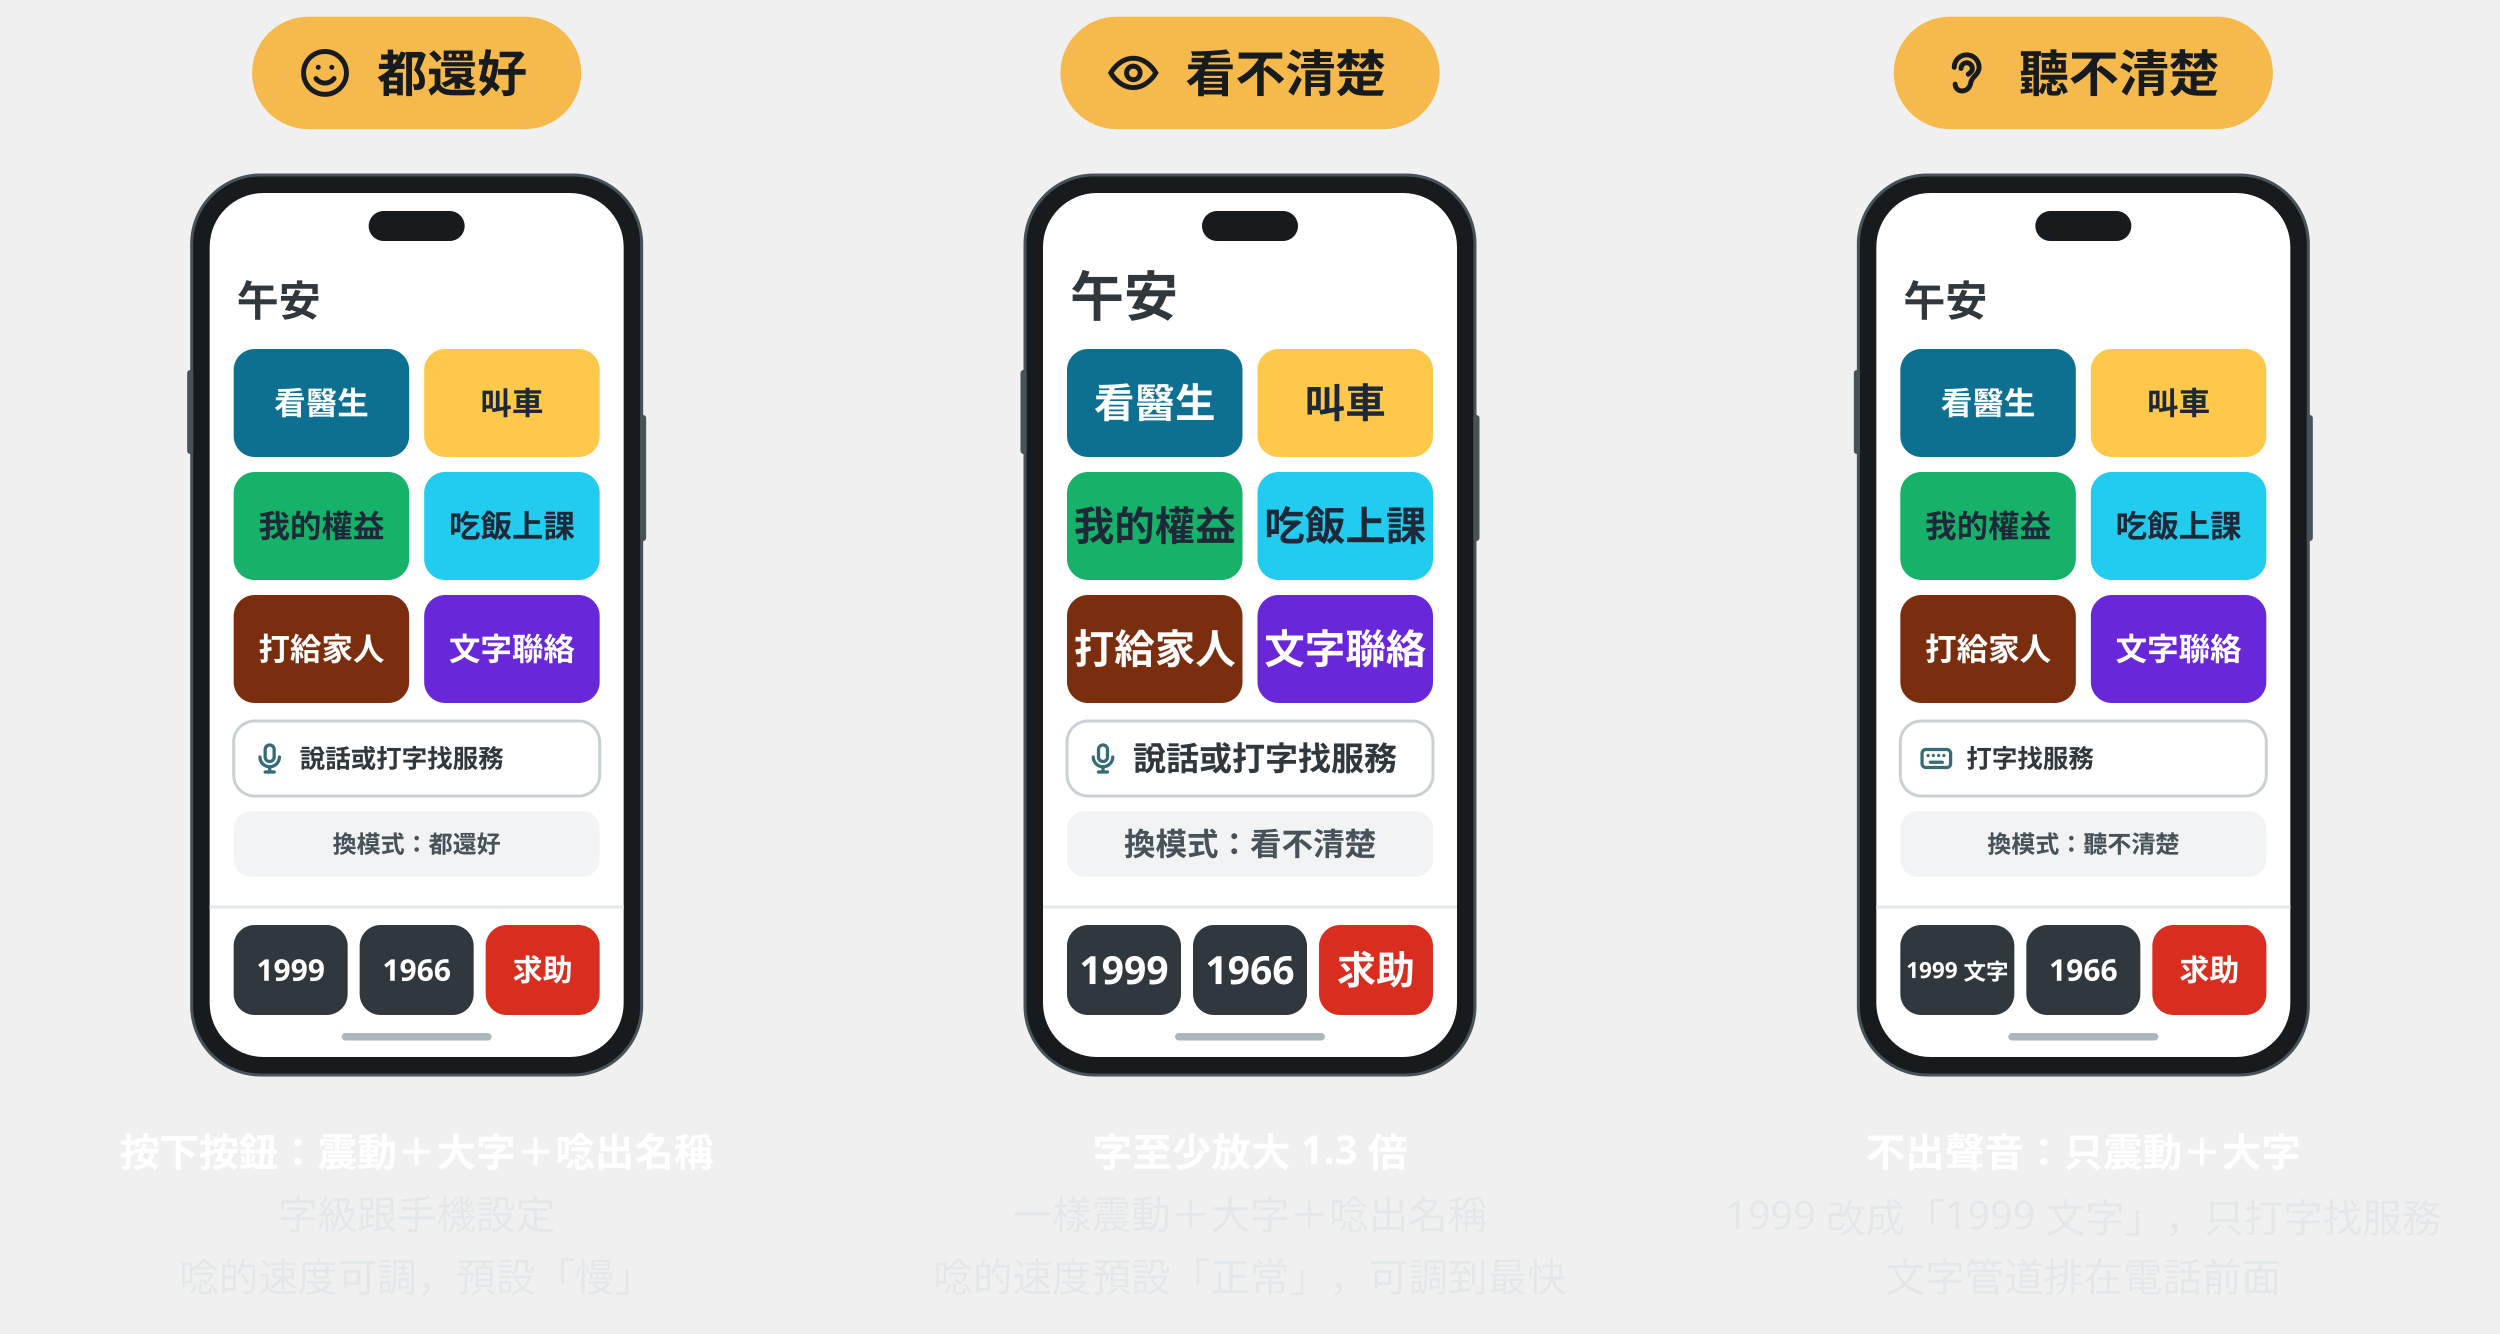
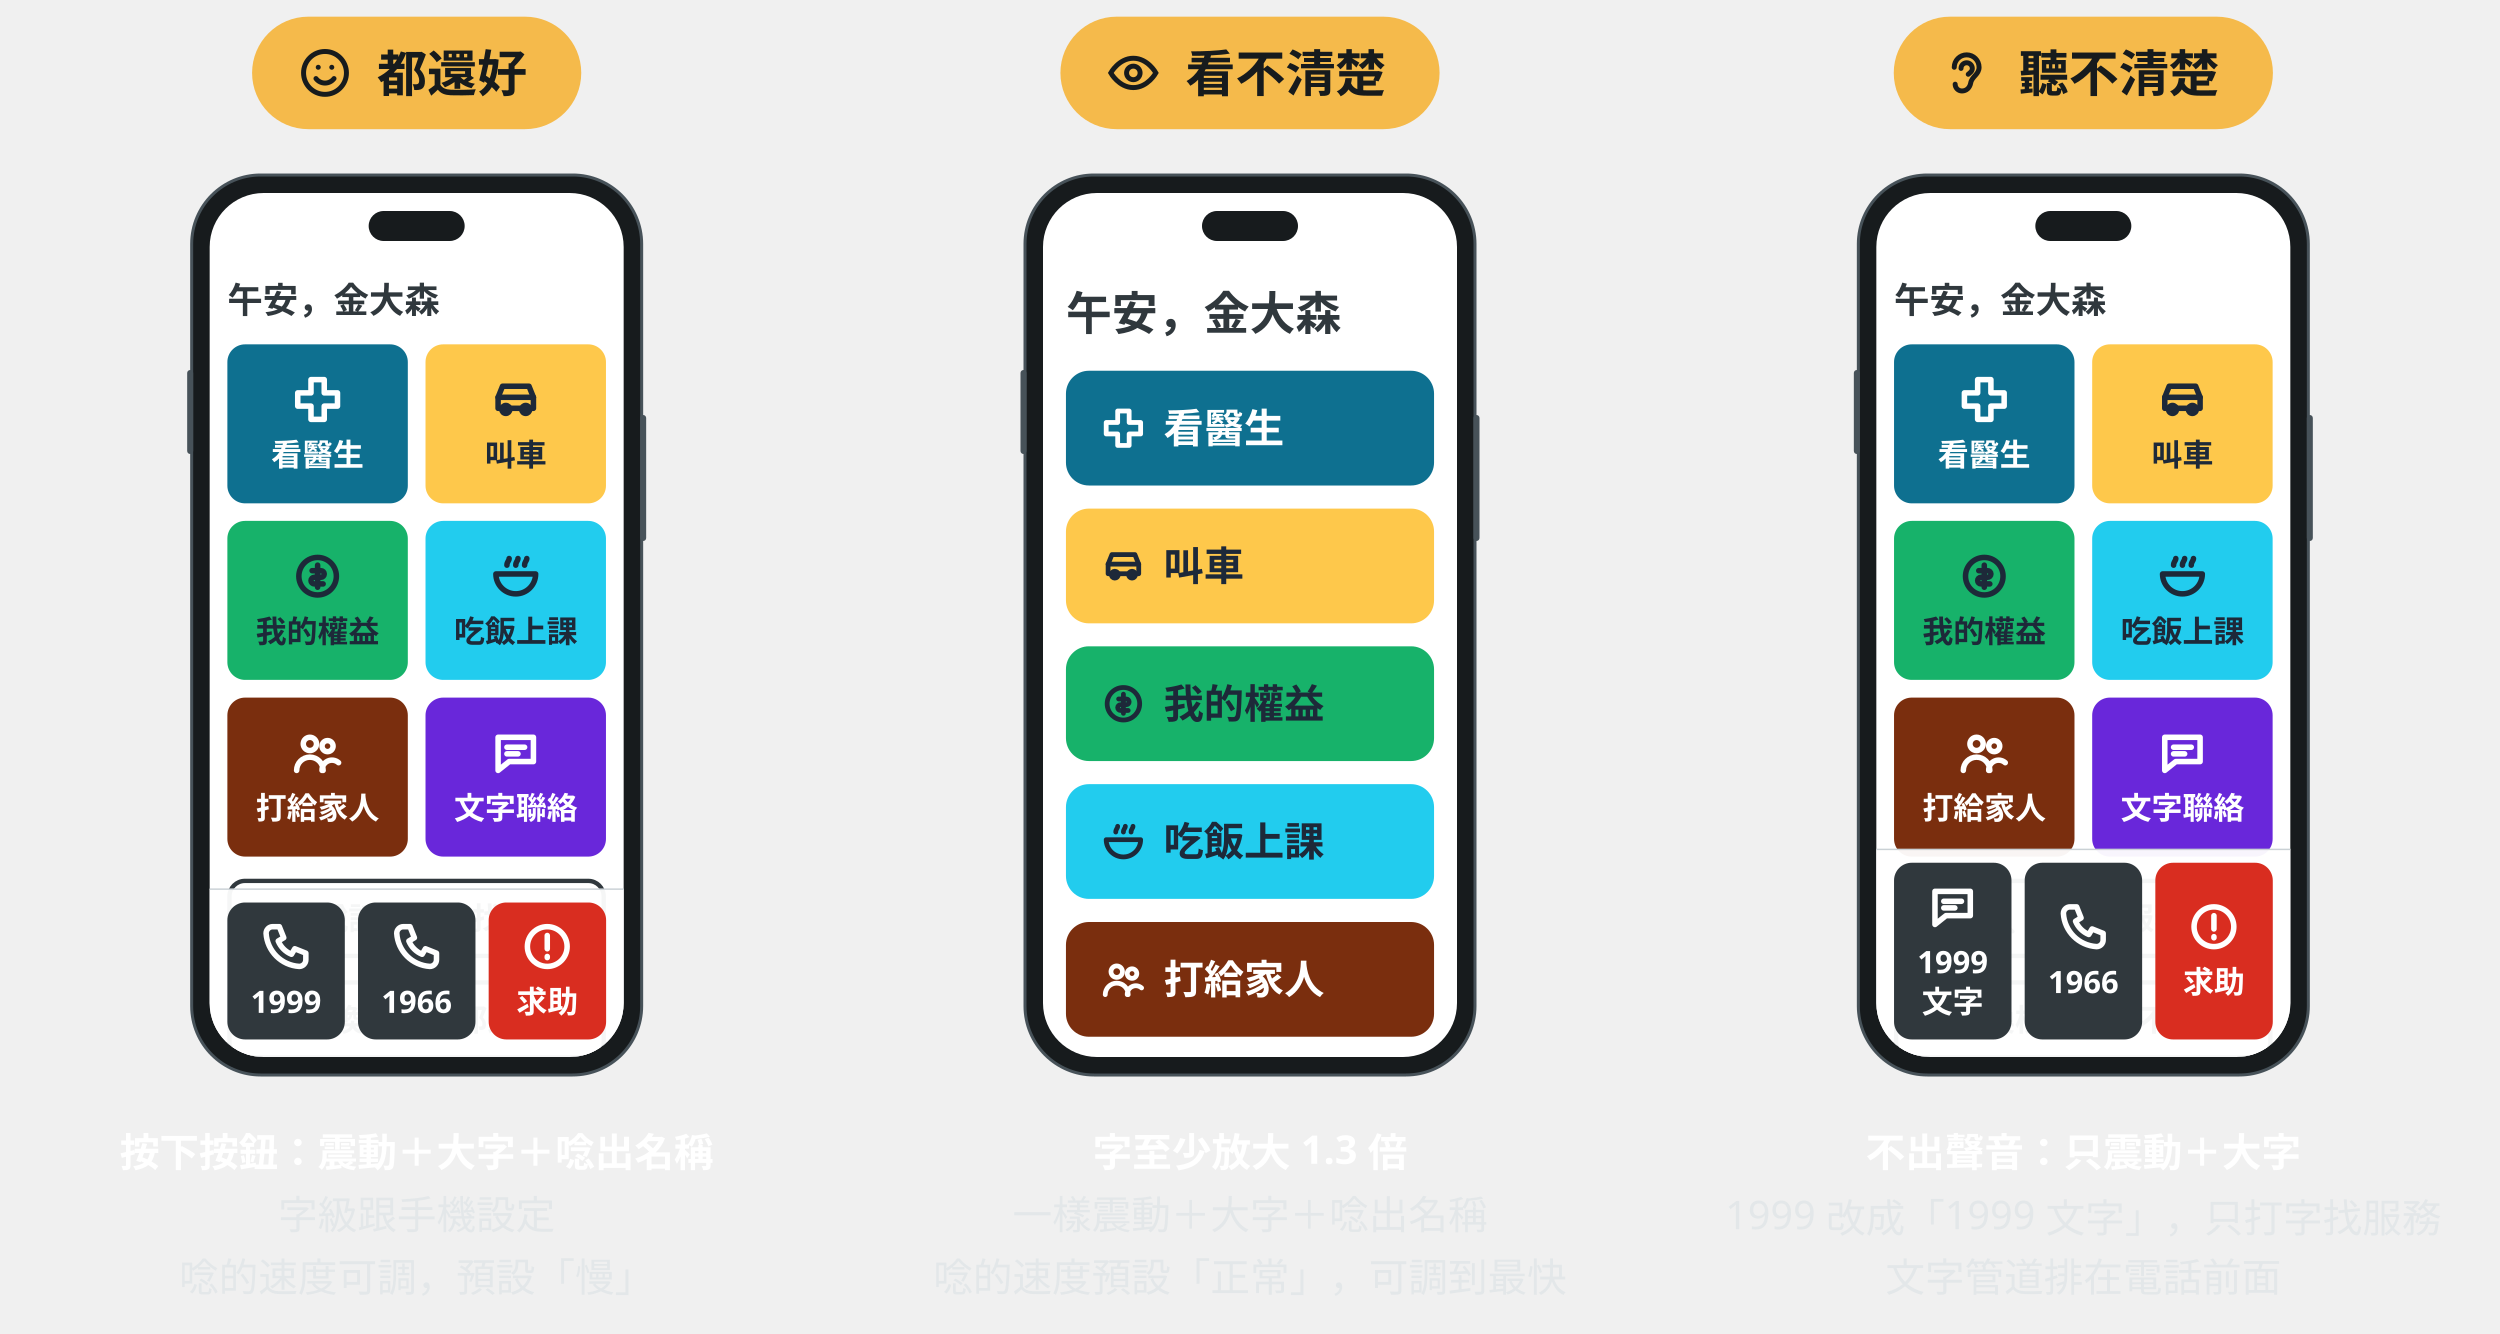
- <svg xmlns="http://www.w3.org/2000/svg" width="1200" height="640" viewBox="0 0 1200 640" font-family="'PingFang TC','Noto Sans TC','Microsoft JhengHei',system-ui,sans-serif" role="img" aria-label="三種模式的首頁並排比較。都還好：按下按鈕：震動＋大字＋唸出名稱，字級跟手機設定，唸的速度可調，預設「慢」；看不清楚：字至少放大 1.3 倍，一樣震動＋大字＋唸出名稱，唸的速度預設「正常」，可調到最快；聽不清楚：不出聲音：只震動＋大字，1999 改成「1999 文字」，只打字找服務，文字管道排在電話前面">
+ <svg xmlns="http://www.w3.org/2000/svg" width="1200" height="640" viewBox="0 0 1200 640" font-family="'PingFang TC','Noto Sans TC','Microsoft JhengHei',system-ui,sans-serif" role="img" aria-label="三種模式的首頁並排比較：三支手機同時按下「看醫生」，都會震動、上方跳出大字「看醫生」。都還好：按下按鈕：震動＋大字＋唸出名稱，字級跟手機設定，唸的速度可調，預設「慢」；看不清楚：字至少放大 1.3 倍，一樣震動＋大字＋唸出名稱，唸的速度預設「正常」，可調到最快；聽不清楚：不出聲音：只震動＋大字，1999 改成「1999 文字」，只打字找服務，文字管道排在電話前面">
+   <style>@keyframes a0{0%{transform:none}19%{transform:none}21%{transform:scale(.93)}25.333%{transform:none}100%{transform:none}}.a0{animation:a0 6s linear infinite;transform-box:fill-box;transform-origin:center}@keyframes a1{0%{opacity:0;transform:scale(.3)}19.667%{opacity:0;transform:scale(.3)}21%{opacity:.5;transform:scale(.55)}31.667%{opacity:0;transform:scale(1.8)}100%{opacity:0;transform:scale(1.8)}}.a1{animation:a1 6s linear infinite;transform-box:fill-box;transform-origin:center}@keyframes a2{0%{opacity:0;transform:scale(.85)}22.333%{opacity:0;transform:scale(.85)}26.167%{opacity:1;transform:scale(1.03)}28.167%{opacity:1;transform:none}69.167%{opacity:1;transform:none}73.333%{opacity:0;transform:none}100%{opacity:0;transform:none}}.a2{animation:a2 6s linear infinite;transform-box:fill-box;transform-origin:center}@keyframes a3{0%{opacity:0;transform:none}20.667%{opacity:0;transform:none}20.833%{opacity:1;transform:translateX(-3px)}22.389%{opacity:1;transform:translateX(3px)}23.944%{opacity:1;transform:translateX(-3px)}25.5%{opacity:1;transform:translateX(3px)}27.056%{opacity:1;transform:translateX(-3px)}28.611%{opacity:1;transform:translateX(3px)}30.167%{opacity:1;transform:none}32.5%{opacity:0;transform:none}100%{opacity:0;transform:none}}.a3{animation:a3 6s linear infinite}@keyframes a4{0%{opacity:0;transform:translate(60px,90px)}10%{opacity:0;transform:translate(117.9px,225.9px)}17.667%{opacity:1;transform:translate(83.9px,165.9px)}20%{opacity:1;transform:translate(83.9px,165.9px) scale(.9)}23.333%{opacity:1;transform:translate(83.9px,165.9px)}29.167%{opacity:0;transform:translate(117.9px,225.9px)}100%{opacity:0;transform:translate(117.9px,225.9px)}}.a4{animation:a4 6s ease-in-out infinite}@keyframes a5{0%{opacity:0;transform:translate(60px,90px)}10%{opacity:0;transform:translate(184.0px,228.8px)}17.667%{opacity:1;transform:translate(150.0px,168.8px)}20%{opacity:1;transform:translate(150.0px,168.8px) scale(.9)}23.333%{opacity:1;transform:translate(150.0px,168.8px)}29.167%{opacity:0;transform:translate(184.0px,228.8px)}100%{opacity:0;transform:translate(184.0px,228.8px)}}.a5{animation:a5 6s ease-in-out infinite}@media (prefers-reduced-motion: reduce){*{animation:none!important}}</style>
+   <defs>
+     <clipPath id="scr">
+       <rect x="12" y="12" width="276" height="576" rx="36" />
+     </clipPath>
+   </defs>
  <rect x="121.0" y="8.0" width="158.0" height="54.0" rx="27" fill="#F5BA4B" />
  <g transform="translate(143.0,22.0) scale(1.0833)" fill="none" stroke="#171B1D" stroke-width="2.2" stroke-linecap="round">
    <circle cx="12" cy="12" r="9.5" />
    <path d="M8 14.5a5 5 0 0 0 8 0M9 9.5h.01M15 9.5h.01" />
  </g>
  <text x="181.0" y="44.0" font-size="24" font-weight="800" fill="#171B1D">都還好</text>
  <g transform="translate(92.0,84) scale(0.72)">
    <rect x="0.0" y="0.0" width="300.0" height="600.0" rx="46" fill="#171B1D" stroke="#475259" stroke-width="2" />
    <rect x="-3.0" y="130.0" width="4.0" height="56.0" rx="2" fill="#475259" />
    <rect x="299.0" y="160.0" width="4.0" height="84.0" rx="2" fill="#475259" />
-     <rect x="12.0" y="12.0" width="276.0" height="576.0" rx="36" fill="#FFFFFF" />
-     <text x="30.0" y="94.0" font-size="28" font-weight="700" fill="#30383D">午安</text>
-     <rect x="28.0" y="116.0" width="117.0" height="72.0" rx="14" fill="#0e7090" />
-     <text x="86.5" y="159.6" font-size="21" font-weight="700" fill="#ffffff" text-anchor="middle">看醫生</text>
-     <rect x="155.0" y="116.0" width="117.0" height="72.0" rx="14" fill="#fec84b" />
-     <text x="213.5" y="159.6" font-size="21" font-weight="700" fill="#1d2939" text-anchor="middle">叫車</text>
-     <rect x="28.0" y="198.0" width="117.0" height="72.0" rx="14" fill="#17b26a" />
-     <text x="86.5" y="241.6" font-size="21" font-weight="700" fill="#1d2939" text-anchor="middle">我的權益</text>
-     <rect x="155.0" y="198.0" width="117.0" height="72.0" rx="14" fill="#22ccee" />
-     <text x="213.5" y="241.6" font-size="21" font-weight="700" fill="#1d2939" text-anchor="middle">吃飯上課</text>
-     <rect x="28.0" y="280.0" width="117.0" height="72.0" rx="14" fill="#7a2e0e" />
-     <text x="86.5" y="323.6" font-size="21" font-weight="700" fill="#ffffff" text-anchor="middle">打給家人</text>
-     <rect x="155.0" y="280.0" width="117.0" height="72.0" rx="14" fill="#6927da" />
-     <text x="213.5" y="323.6" font-size="21" font-weight="700" fill="#ffffff" text-anchor="middle">文字聯絡</text>
-     <rect x="28.0" y="364.0" width="244.0" height="50.0" rx="14" fill="#FFFFFF" stroke="#CAD1D5" stroke-width="2" />
-     <g transform="translate(40.0,377.0) scale(1)" fill="none" stroke="#356C77" stroke-width="2.2" stroke-linecap="round">
-       <rect x="9" y="3" width="6" height="11" rx="3" />
-       <path d="M5.5 11a6.5 6.5 0 0 0 13 0M12 17.5V21M9 21h6" />
-     </g>
-     <text x="72.0" y="395.1" font-size="17" font-weight="700" fill="#30383D">說話或打字找服務</text>
-     <rect x="28.0" y="424.0" width="244.0" height="44.0" rx="12" fill="#F1F3F4" />
-     <text x="150.0" y="451.8" font-size="16" font-weight="700" fill="#475259" text-anchor="middle">換模式：都還好</text>
-     <path d="M12 488H288" stroke="#E3E7E9" stroke-width="2" />
-     <rect x="28.0" y="500.0" width="76.0" height="60.0" rx="14" fill="#30383D" />
-     <text x="66.0" y="537.2" font-size="20" font-weight="700" fill="#FFFFFF" text-anchor="middle">1999</text>
-     <rect x="112.0" y="500.0" width="76.0" height="60.0" rx="14" fill="#30383D" />
-     <text x="150.0" y="537.2" font-size="20" font-weight="700" fill="#FFFFFF" text-anchor="middle">1966</text>
-     <rect x="196.0" y="500.0" width="76.0" height="60.0" rx="14" fill="#d92d20" />
-     <text x="234.0" y="537.2" font-size="20" font-weight="700" fill="#ffffff" text-anchor="middle">求助</text>
-     <rect x="100.0" y="572.0" width="100.0" height="5.0" rx="2.5" fill="#ADB8BE" />
+     <g clip-path="url(#scr)">
+       <rect x="12.0" y="12.0" width="276.0" height="576.0" rx="36" fill="#FFFFFF" />
+       <text x="23.8" y="91.9" font-size="23.6" font-weight="700" fill="#30383D">午安，金大森</text>
+       <g class="a0">
+         <rect x="23.8" y="112.9" width="120.3" height="106.0" rx="11.8" fill="#0e7090" />
+         <g transform="translate(66.3,132.0) scale(1.472)" fill="none" stroke="#ffffff" stroke-width="2.5" stroke-linecap="round" stroke-linejoin="round">
+           <path d="M9 3h6v6h6v6h-6v6H9v-6H3V9h6z" />
+         </g>
+         <text x="83.9" y="193.9" font-size="20.6" font-weight="700" fill="#ffffff" text-anchor="middle">看醫生</text>
+       </g>
+       <circle cx="83.9" cy="165.9" r="25.0" fill="#171B1D" opacity="0" class="a1" />
+       <rect x="155.9" y="112.9" width="120.3" height="106.0" rx="11.8" fill="#fec84b" />
+       <g transform="translate(198.4,132.0) scale(1.472)" fill="none" stroke="#1d2939" stroke-width="2.5" stroke-linecap="round" stroke-linejoin="round">
+         <path d="M4 16V11l2-5h12l2 5v5z" />
+         <path d="M4 11h16" />
+         <circle cx="7.5" cy="16.5" r="1.8" />
+         <circle cx="16.5" cy="16.5" r="1.8" />
+       </g>
+       <text x="216.1" y="193.9" font-size="20.6" font-weight="700" fill="#1d2939" text-anchor="middle">叫車</text>
+       <rect x="23.8" y="230.6" width="120.3" height="106.0" rx="11.8" fill="#17b26a" />
+       <g transform="translate(66.3,249.8) scale(1.472)" fill="none" stroke="#1d2939" stroke-width="2.5" stroke-linecap="round" stroke-linejoin="round">
+         <circle cx="12" cy="12" r="8.5" />
+         <path d="M12 7v10M9.5 9.5h4a1.5 1.5 0 0 1 0 3h-3a1.5 1.5 0 0 0 0 3h4" />
+       </g>
+       <text x="83.9" y="311.7" font-size="20.6" font-weight="700" fill="#1d2939" text-anchor="middle">我的權益</text>
+       <rect x="155.9" y="230.6" width="120.3" height="106.0" rx="11.8" fill="#22ccee" />
+       <g transform="translate(198.4,249.8) scale(1.472)" fill="none" stroke="#1d2939" stroke-width="2.5" stroke-linecap="round" stroke-linejoin="round">
+         <path d="M3 11h18a9 9 0 0 1-18 0z" />
+         <path d="M8 7c0-1.5 1-2 1-3M12 7c0-1.5 1-2 1-3M16 7c0-1.5 1-2 1-3" />
+       </g>
+       <text x="216.1" y="311.7" font-size="20.6" font-weight="700" fill="#1d2939" text-anchor="middle">吃飯上課</text>
+       <rect x="23.8" y="348.4" width="120.3" height="106.0" rx="11.8" fill="#7a2e0e" />
+       <g transform="translate(66.3,367.5) scale(1.472)" fill="none" stroke="#ffffff" stroke-width="2.5" stroke-linecap="round" stroke-linejoin="round">
+         <circle cx="8.5" cy="8" r="3" />
+         <circle cx="16.5" cy="9" r="2.5" />
+         <path d="M2.5 20a6 6 0 0 1 12 0M14 20a4.5 4.5 0 0 1 7.5-3.5" />
+       </g>
+       <text x="83.9" y="429.4" font-size="20.6" font-weight="700" fill="#ffffff" text-anchor="middle">打給家人</text>
+       <rect x="155.9" y="348.4" width="120.3" height="106.0" rx="11.8" fill="#6927da" />
+       <g transform="translate(198.4,367.5) scale(1.472)" fill="none" stroke="#ffffff" stroke-width="2.5" stroke-linecap="round" stroke-linejoin="round">
+         <path d="M4 5h16v11H9l-5 4z" />
+         <path d="M8 9.5h8M8 12.5h5" />
+       </g>
+       <text x="216.1" y="429.4" font-size="20.6" font-weight="700" fill="#ffffff" text-anchor="middle">文字聯絡</text>
+       <rect x="23.8" y="469.1" width="252.4" height="53.0" rx="11.8" fill="#FFFFFF" />
+       <rect x="25.2" y="470.6" width="249.5" height="50.0" rx="10.3" fill="none" stroke="#30383D" stroke-width="2.9" />
+       <g transform="translate(51.4,483.8) scale(0.9813)" fill="none" stroke="#30383D" stroke-width="2.5" stroke-linecap="round" stroke-linejoin="round">
+         <circle cx="10.5" cy="10.5" r="6.5" />
+         <path d="M15.5 15.5 21 21" />
+       </g>
+       <text x="83.8" y="503.0" font-size="20.6" font-weight="700" fill="#30383D">說話或打字找服務</text>
+       <rect x="23.8" y="536.8" width="252.4" height="53.0" rx="11.8" fill="#FFFFFF" />
+       <rect x="25.2" y="538.3" width="249.5" height="50.0" rx="10.3" fill="none" stroke="#30383D" stroke-width="2.9" />
+       <g transform="translate(61.7,551.5) scale(0.9813)" fill="none" stroke="#30383D" stroke-width="2.5" stroke-linecap="round" stroke-linejoin="round">
+         <path d="M4 8h14l-4-4M20 16H6l4 4" />
+       </g>
+       <text x="94.1" y="570.7" font-size="20.6" font-weight="700" fill="#30383D">換模式：都還好</text>
+       <rect x="23.8" y="604.5" width="252.4" height="70.7" rx="11.8" fill="#FFFFFF" />
+       <rect x="25.2" y="606.0" width="249.5" height="67.7" rx="10.3" fill="none" stroke="#30383D" stroke-width="2.9" />
+       <g transform="translate(41.1,628.1) scale(0.9813)" fill="none" stroke="#30383D" stroke-width="2.5" stroke-linecap="round" stroke-linejoin="round">
+         <circle cx="8.5" cy="8" r="3" />
+         <circle cx="16.5" cy="9" r="2.5" />
+         <path d="M2.5 20a6 6 0 0 1 12 0M14 20a4.5 4.5 0 0 1 7.5-3.5" />
+       </g>
+       <text x="73.5" y="634.0" font-size="20.6" font-weight="700" fill="#30383D">我是家人，幫長輩設</text>
+       <text x="73.5" y="660.5" font-size="20.6" font-weight="700" fill="#30383D">定</text>
+       <rect x="12.0" y="476.1" width="276.0" height="111.9" rx="0" fill="#FFFFFF" fill-opacity=".95" />
+       <path d="M12 476.1H288" stroke="#CAD1D5" stroke-width="1" />
+       <rect x="23.8" y="485.0" width="78.3" height="91.3" rx="11.8" fill="#30383D" />
+       <g transform="translate(45.2,496.7) scale(1.472)" fill="none" stroke="#FFFFFF" stroke-width="2.5" stroke-linecap="round" stroke-linejoin="round">
+         <path d="M6 3h3l2 5-2.5 1.5a11 11 0 0 0 6 6L16 13l5 2v3a3 3 0 0 1-3 3A16 16 0 0 1 3 6a3 3 0 0 1 3-3z" />
+       </g>
+       <text x="62.9" y="558.6" font-size="20.6" font-weight="700" fill="#FFFFFF" text-anchor="middle">1999</text>
+       <rect x="110.9" y="485.0" width="78.3" height="91.3" rx="11.8" fill="#30383D" />
+       <g transform="translate(132.3,496.7) scale(1.472)" fill="none" stroke="#FFFFFF" stroke-width="2.5" stroke-linecap="round" stroke-linejoin="round">
+         <path d="M6 3h3l2 5-2.5 1.5a11 11 0 0 0 6 6L16 13l5 2v3a3 3 0 0 1-3 3A16 16 0 0 1 3 6a3 3 0 0 1 3-3z" />
+       </g>
+       <text x="150.0" y="558.6" font-size="20.6" font-weight="700" fill="#FFFFFF" text-anchor="middle">1966</text>
+       <rect x="198.0" y="485.0" width="78.3" height="91.3" rx="11.8" fill="#d92d20" />
+       <g transform="translate(219.4,496.7) scale(1.472)" fill="none" stroke="#ffffff" stroke-width="2.5" stroke-linecap="round" stroke-linejoin="round">
+         <circle cx="12" cy="12" r="9" />
+         <path d="M12 7v6M12 16.5v.5" />
+       </g>
+       <text x="237.1" y="558.6" font-size="20.6" font-weight="700" fill="#ffffff" text-anchor="middle">求助</text>
+       <g opacity="0" class="a2">
+         <rect x="23.8" y="54.0" width="252.4" height="50.0" rx="11.8" fill="#171B1D" fill-opacity=".95" />
+         <text x="150.0" y="86.4" font-size="20.6" font-weight="700" fill="#FFFFFF" text-anchor="middle">看醫生</text>
+       </g>
+     </g>
    <rect x="118.0" y="24.0" width="64.0" height="20.0" rx="10" fill="#171B1D" />
+     <g opacity="0" class="a3">
+       <polyline points="-14,250 -24,262 -14,274 -24,286 -14,298 -24,310 -14,322 -24,334" fill="none" stroke="#93D4DF" stroke-width="4" stroke-linecap="round" stroke-linejoin="round" />
+       <polyline points="-30,250 -40,262 -30,274 -40,286 -30,298 -40,310 -30,322 -40,334" fill="none" stroke="#93D4DF" stroke-width="4" stroke-linecap="round" stroke-linejoin="round" />
+       <polyline points="314,250 324,262 314,274 324,286 314,298 324,310 314,322 324,334" fill="none" stroke="#93D4DF" stroke-width="4" stroke-linecap="round" stroke-linejoin="round" />
+       <polyline points="330,250 340,262 330,274 340,286 330,298 340,310 330,322 340,334" fill="none" stroke="#93D4DF" stroke-width="4" stroke-linecap="round" stroke-linejoin="round" />
+     </g>
+     <g transform="translate(300,64)">
+       <g opacity="0" class="a2">
+         <circle r="28" fill="#FFFFFF" stroke="#5AB4C5" stroke-width="3" />
+         <g transform="translate(-15.0,-15.0) scale(1.25)" fill="none" stroke="#356C77" stroke-width="2.2" stroke-linecap="round">
+           <path d="M3.5 9h4l5-4v14l-5-4h-4z" fill="#356C77" stroke-linejoin="round" />
+           <path d="M16 8.5a5 5 0 0 1 0 7M19 5.5a9 9 0 0 1 0 13" />
+         </g>
+       </g>
+     </g>
+     <g opacity="0" class="a4">
+       <g transform="rotate(-24)" stroke="#C98E6B" stroke-width="2" stroke-linejoin="round">
+         <path d="M-10 8a10 10 0 0 1 20 0v58h-20z" fill="#F6CDA8" />
+         <path d="M-24 60c0-8 6-12 12-12h30c8 0 14 6 14 14v34c0 18-12 30-30 30h-6c-12 0-20-10-20-22z" fill="#F6CDA8" />
+         <path d="M-5 4h10" stroke="#FBE3CF" stroke-width="5" stroke-linecap="round" />
+       </g>
+     </g>
  </g>
  <text x="200.0" y="560.0" font-size="19" font-weight="800" fill="#FFFFFF" text-anchor="middle">按下按鈕：震動＋大字＋唸出名稱</text>
  <text x="200.0" y="590.0" font-size="19" font-weight="500" fill="#E3E7E9" text-anchor="middle">字級跟手機設定</text>
  <text x="200.0" y="620.0" font-size="19" font-weight="500" fill="#E3E7E9" text-anchor="middle">唸的速度可調，預設「慢」</text>
  <rect x="509.0" y="8.0" width="182.0" height="54.0" rx="27" fill="#F5BA4B" />
  <g transform="translate(531.0,22.0) scale(1.0833)" fill="none" stroke="#171B1D" stroke-width="2.2" stroke-linecap="round">
    <path d="M2 12s3.6-6.5 10-6.5S22 12 22 12s-3.6 6.5-10 6.5S2 12 2 12z" />
    <circle cx="12" cy="12" r="3" />
  </g>
  <text x="569.0" y="44.0" font-size="24" font-weight="800" fill="#171B1D">看不清楚</text>
  <g transform="translate(492.0,84) scale(0.72)">
    <rect x="0.0" y="0.0" width="300.0" height="600.0" rx="46" fill="#171B1D" stroke="#475259" stroke-width="2" />
    <rect x="-3.0" y="130.0" width="4.0" height="56.0" rx="2" fill="#475259" />
    <rect x="299.0" y="160.0" width="4.0" height="84.0" rx="2" fill="#475259" />
-     <rect x="12.0" y="12.0" width="276.0" height="576.0" rx="36" fill="#FFFFFF" />
-     <text x="30.0" y="94.0" font-size="36" font-weight="700" fill="#30383D">午安</text>
-     <rect x="28.0" y="116.0" width="117.0" height="72.0" rx="14" fill="#0e7090" />
-     <text x="86.5" y="161.7" font-size="27" font-weight="700" fill="#ffffff" text-anchor="middle">看醫生</text>
-     <rect x="155.0" y="116.0" width="117.0" height="72.0" rx="14" fill="#fec84b" />
-     <text x="213.5" y="161.7" font-size="27" font-weight="700" fill="#1d2939" text-anchor="middle">叫車</text>
-     <rect x="28.0" y="198.0" width="117.0" height="72.0" rx="14" fill="#17b26a" />
-     <text x="86.5" y="243.7" font-size="27" font-weight="700" fill="#1d2939" text-anchor="middle">我的權益</text>
-     <rect x="155.0" y="198.0" width="117.0" height="72.0" rx="14" fill="#22ccee" />
-     <text x="213.5" y="243.7" font-size="27" font-weight="700" fill="#1d2939" text-anchor="middle">吃飯上課</text>
-     <rect x="28.0" y="280.0" width="117.0" height="72.0" rx="14" fill="#7a2e0e" />
-     <text x="86.5" y="325.7" font-size="27" font-weight="700" fill="#ffffff" text-anchor="middle">打給家人</text>
-     <rect x="155.0" y="280.0" width="117.0" height="72.0" rx="14" fill="#6927da" />
-     <text x="213.5" y="325.7" font-size="27" font-weight="700" fill="#ffffff" text-anchor="middle">文字聯絡</text>
-     <rect x="28.0" y="364.0" width="244.0" height="50.0" rx="14" fill="#FFFFFF" stroke="#CAD1D5" stroke-width="2" />
-     <g transform="translate(40.0,377.0) scale(1)" fill="none" stroke="#356C77" stroke-width="2.2" stroke-linecap="round">
-       <rect x="9" y="3" width="6" height="11" rx="3" />
-       <path d="M5.5 11a6.5 6.5 0 0 0 13 0M12 17.5V21M9 21h6" />
-     </g>
-     <text x="72.0" y="396.9" font-size="22" font-weight="700" fill="#30383D">說話或打字找服務</text>
-     <rect x="28.0" y="424.0" width="244.0" height="44.0" rx="12" fill="#F1F3F4" />
-     <text x="150.0" y="453.6" font-size="21" font-weight="700" fill="#475259" text-anchor="middle">換模式：看不清楚</text>
-     <path d="M12 488H288" stroke="#E3E7E9" stroke-width="2" />
-     <rect x="28.0" y="500.0" width="76.0" height="60.0" rx="14" fill="#30383D" />
-     <text x="66.0" y="539.4" font-size="26" font-weight="700" fill="#FFFFFF" text-anchor="middle">1999</text>
-     <rect x="112.0" y="500.0" width="76.0" height="60.0" rx="14" fill="#30383D" />
-     <text x="150.0" y="539.4" font-size="26" font-weight="700" fill="#FFFFFF" text-anchor="middle">1966</text>
-     <rect x="196.0" y="500.0" width="76.0" height="60.0" rx="14" fill="#d92d20" />
-     <text x="234.0" y="539.4" font-size="26" font-weight="700" fill="#ffffff" text-anchor="middle">求助</text>
-     <rect x="100.0" y="572.0" width="100.0" height="5.0" rx="2.5" fill="#ADB8BE" />
+     <g clip-path="url(#scr)">
+       <rect x="12.0" y="12.0" width="276.0" height="576.0" rx="36" fill="#FFFFFF" />
+       <text x="27.3" y="103.3" font-size="30.6" font-weight="700" fill="#30383D">午安，金大森</text>
+       <g class="a0">
+         <rect x="27.3" y="130.5" width="245.4" height="76.5" rx="15.3" fill="#0e7090" />
+         <g transform="translate(50.3,153.5) scale(1.2757)" fill="none" stroke="#ffffff" stroke-width="2.5" stroke-linecap="round" stroke-linejoin="round">
+           <path d="M9 3h6v6h6v6h-6v6H9v-6H3V9h6z" />
+         </g>
+         <text x="92.4" y="178.5" font-size="26.8" font-weight="700" fill="#ffffff">看醫生</text>
+       </g>
+       <circle cx="150.0" cy="168.8" r="32.5" fill="#171B1D" opacity="0" class="a1" />
+       <rect x="27.3" y="222.4" width="245.4" height="76.5" rx="15.3" fill="#fec84b" />
+       <g transform="translate(50.3,245.4) scale(1.2757)" fill="none" stroke="#1d2939" stroke-width="2.5" stroke-linecap="round" stroke-linejoin="round">
+         <path d="M4 16V11l2-5h12l2 5v5z" />
+         <path d="M4 11h16" />
+         <circle cx="7.5" cy="16.5" r="1.8" />
+         <circle cx="16.5" cy="16.5" r="1.8" />
+       </g>
+       <text x="92.4" y="270.3" font-size="26.8" font-weight="700" fill="#1d2939">叫車</text>
+       <rect x="27.3" y="314.2" width="245.4" height="76.5" rx="15.3" fill="#17b26a" />
+       <g transform="translate(50.3,337.2) scale(1.2757)" fill="none" stroke="#1d2939" stroke-width="2.5" stroke-linecap="round" stroke-linejoin="round">
+         <circle cx="12" cy="12" r="8.5" />
+         <path d="M12 7v10M9.5 9.5h4a1.5 1.5 0 0 1 0 3h-3a1.5 1.5 0 0 0 0 3h4" />
+       </g>
+       <text x="92.4" y="362.2" font-size="26.8" font-weight="700" fill="#1d2939">我的權益</text>
+       <rect x="27.3" y="406.1" width="245.4" height="76.5" rx="15.3" fill="#22ccee" />
+       <g transform="translate(50.3,429.1) scale(1.2757)" fill="none" stroke="#1d2939" stroke-width="2.5" stroke-linecap="round" stroke-linejoin="round">
+         <path d="M3 11h18a9 9 0 0 1-18 0z" />
+         <path d="M8 7c0-1.5 1-2 1-3M12 7c0-1.5 1-2 1-3M16 7c0-1.5 1-2 1-3" />
+       </g>
+       <text x="92.4" y="454.0" font-size="26.8" font-weight="700" fill="#1d2939">吃飯上課</text>
+       <rect x="27.3" y="498.0" width="245.4" height="76.5" rx="15.3" fill="#7a2e0e" />
+       <g transform="translate(50.3,520.9) scale(1.2757)" fill="none" stroke="#ffffff" stroke-width="2.5" stroke-linecap="round" stroke-linejoin="round">
+         <circle cx="8.5" cy="8" r="3" />
+         <circle cx="16.5" cy="9" r="2.5" />
+         <path d="M2.5 20a6 6 0 0 1 12 0M14 20a4.5 4.5 0 0 1 7.5-3.5" />
+       </g>
+       <text x="92.4" y="545.9" font-size="26.8" font-weight="700" fill="#ffffff">打給家人</text>
+       <rect x="27.3" y="589.8" width="245.4" height="76.5" rx="15.3" fill="#6927da" />
+       <g transform="translate(50.3,612.8) scale(1.2757)" fill="none" stroke="#ffffff" stroke-width="2.5" stroke-linecap="round" stroke-linejoin="round">
+         <path d="M4 5h16v11H9l-5 4z" />
+         <path d="M8 9.5h8M8 12.5h5" />
+       </g>
+       <text x="92.4" y="637.7" font-size="26.8" font-weight="700" fill="#ffffff">文字聯絡</text>
+       <rect x="27.3" y="685.5" width="245.4" height="91.9" rx="15.3" fill="#FFFFFF" />
+       <rect x="29.2" y="687.4" width="241.6" height="88.0" rx="13.4" fill="none" stroke="#30383D" stroke-width="3.8" />
+       <g transform="translate(46.4,716.1) scale(1.2757)" fill="none" stroke="#30383D" stroke-width="2.5" stroke-linecap="round" stroke-linejoin="round">
+         <circle cx="10.5" cy="10.5" r="6.5" />
+         <path d="M15.5 15.5 21 21" />
+       </g>
+       <text x="88.5" y="723.8" font-size="26.8" font-weight="700" fill="#30383D">說話或打字找</text>
+       <text x="88.5" y="758.3" font-size="26.8" font-weight="700" fill="#30383D">服務</text>
+       <rect x="27.3" y="796.5" width="245.4" height="91.9" rx="15.3" fill="#FFFFFF" />
+       <rect x="29.2" y="798.4" width="241.6" height="88.0" rx="13.4" fill="none" stroke="#30383D" stroke-width="3.8" />
+       <g transform="translate(46.4,827.1) scale(1.2757)" fill="none" stroke="#30383D" stroke-width="2.5" stroke-linecap="round" stroke-linejoin="round">
+         <path d="M4 8h14l-4-4M20 16H6l4 4" />
+       </g>
+       <text x="88.5" y="834.8" font-size="26.8" font-weight="700" fill="#30383D">換模式：看不</text>
+       <text x="88.5" y="869.3" font-size="26.8" font-weight="700" fill="#30383D">清楚</text>
+       <rect x="27.3" y="907.5" width="245.4" height="91.9" rx="15.3" fill="#FFFFFF" />
+       <rect x="29.2" y="909.4" width="241.6" height="88.0" rx="13.4" fill="none" stroke="#30383D" stroke-width="3.8" />
+       <g transform="translate(46.4,938.1) scale(1.2757)" fill="none" stroke="#30383D" stroke-width="2.5" stroke-linecap="round" stroke-linejoin="round">
+         <circle cx="8.5" cy="8" r="3" />
+         <circle cx="16.5" cy="9" r="2.5" />
+         <path d="M2.5 20a6 6 0 0 1 12 0M14 20a4.5 4.5 0 0 1 7.5-3.5" />
+       </g>
+       <text x="88.5" y="945.8" font-size="26.8" font-weight="700" fill="#30383D">我是家人，幫</text>
+       <text x="88.5" y="980.3" font-size="26.8" font-weight="700" fill="#30383D">長輩設定</text>
+       <rect x="27.3" y="1018.5" width="117.0" height="118.6" rx="15.3" fill="#30383D" />
+       <g transform="translate(62.8,1033.8) scale(1.9136)" fill="none" stroke="#FFFFFF" stroke-width="2.5" stroke-linecap="round" stroke-linejoin="round">
+         <path d="M6 3h3l2 5-2.5 1.5a11 11 0 0 0 6 6L16 13l5 2v3a3 3 0 0 1-3 3A16 16 0 0 1 3 6a3 3 0 0 1 3-3z" />
+       </g>
+       <text x="85.8" y="1114.2" font-size="26.8" font-weight="700" fill="#FFFFFF" text-anchor="middle">1999</text>
+       <rect x="155.7" y="1018.5" width="117.0" height="118.6" rx="15.3" fill="#30383D" />
+       <g transform="translate(191.3,1033.8) scale(1.9136)" fill="none" stroke="#FFFFFF" stroke-width="2.5" stroke-linecap="round" stroke-linejoin="round">
+         <path d="M6 3h3l2 5-2.5 1.5a11 11 0 0 0 6 6L16 13l5 2v3a3 3 0 0 1-3 3A16 16 0 0 1 3 6a3 3 0 0 1 3-3z" />
+       </g>
+       <text x="214.2" y="1114.2" font-size="26.8" font-weight="700" fill="#FFFFFF" text-anchor="middle">1966</text>
+       <rect x="27.3" y="1148.6" width="245.4" height="68.9" rx="15.3" fill="#d92d20" />
+       <g transform="translate(50.3,1167.7) scale(1.2757)" fill="none" stroke="#ffffff" stroke-width="2.5" stroke-linecap="round" stroke-linejoin="round">
+         <circle cx="12" cy="12" r="9" />
+         <path d="M12 7v6M12 16.5v.5" />
+       </g>
+       <text x="92.4" y="1192.7" font-size="26.8" font-weight="700" fill="#ffffff">求助</text>
+       <g opacity="0" class="a2">
+         <rect x="27.3" y="54.0" width="245.4" height="65.1" rx="15.3" fill="#171B1D" fill-opacity=".95" />
+         <text x="150.0" y="96.2" font-size="26.8" font-weight="700" fill="#FFFFFF" text-anchor="middle">看醫生</text>
+       </g>
+     </g>
    <rect x="118.0" y="24.0" width="64.0" height="20.0" rx="10" fill="#171B1D" />
+     <g opacity="0" class="a3">
+       <polyline points="-14,250 -24,262 -14,274 -24,286 -14,298 -24,310 -14,322 -24,334" fill="none" stroke="#93D4DF" stroke-width="4" stroke-linecap="round" stroke-linejoin="round" />
+       <polyline points="-30,250 -40,262 -30,274 -40,286 -30,298 -40,310 -30,322 -40,334" fill="none" stroke="#93D4DF" stroke-width="4" stroke-linecap="round" stroke-linejoin="round" />
+       <polyline points="314,250 324,262 314,274 324,286 314,298 324,310 314,322 324,334" fill="none" stroke="#93D4DF" stroke-width="4" stroke-linecap="round" stroke-linejoin="round" />
+       <polyline points="330,250 340,262 330,274 340,286 330,298 340,310 330,322 340,334" fill="none" stroke="#93D4DF" stroke-width="4" stroke-linecap="round" stroke-linejoin="round" />
+     </g>
+     <g transform="translate(300,64)">
+       <g opacity="0" class="a2">
+         <circle r="28" fill="#FFFFFF" stroke="#5AB4C5" stroke-width="3" />
+         <g transform="translate(-15.0,-15.0) scale(1.25)" fill="none" stroke="#356C77" stroke-width="2.2" stroke-linecap="round">
+           <path d="M3.5 9h4l5-4v14l-5-4h-4z" fill="#356C77" stroke-linejoin="round" />
+           <path d="M16 8.5a5 5 0 0 1 0 7M19 5.5a9 9 0 0 1 0 13" />
+         </g>
+       </g>
+     </g>
+     <g opacity="0" class="a5">
+       <g transform="rotate(-24)" stroke="#C98E6B" stroke-width="2" stroke-linejoin="round">
+         <path d="M-10 8a10 10 0 0 1 20 0v58h-20z" fill="#F6CDA8" />
+         <path d="M-24 60c0-8 6-12 12-12h30c8 0 14 6 14 14v34c0 18-12 30-30 30h-6c-12 0-20-10-20-22z" fill="#F6CDA8" />
+         <path d="M-5 4h10" stroke="#FBE3CF" stroke-width="5" stroke-linecap="round" />
+       </g>
+     </g>
  </g>
  <text x="600.0" y="560.0" font-size="19" font-weight="800" fill="#FFFFFF" text-anchor="middle">字至少放大 1.3 倍</text>
  <text x="600.0" y="590.0" font-size="19" font-weight="500" fill="#E3E7E9" text-anchor="middle">一樣震動＋大字＋唸出名稱</text>
  <text x="600.0" y="620.0" font-size="19" font-weight="500" fill="#E3E7E9" text-anchor="middle">唸的速度預設「正常」，可調到最快</text>
  <rect x="909.0" y="8.0" width="182.0" height="54.0" rx="27" fill="#F5BA4B" />
  <g transform="translate(931.0,22.0) scale(1.0833)" fill="none" stroke="#171B1D" stroke-width="2.2" stroke-linecap="round">
    <path d="M6.5 9.5a5.5 5.5 0 0 1 11 0c0 3.2-3.2 4.1-3.7 6.9-.4 2.2-1.9 3.6-3.9 3.6a3 3 0 0 1-3-3" />
    <path d="M9.5 10a2.5 2.5 0 0 1 5 0c0 1.3-1 1.9-1.8 2.6" />
  </g>
  <text x="969.0" y="44.0" font-size="24" font-weight="800" fill="#171B1D">聽不清楚</text>
  <g transform="translate(892.0,84) scale(0.72)">
    <rect x="0.0" y="0.0" width="300.0" height="600.0" rx="46" fill="#171B1D" stroke="#475259" stroke-width="2" />
    <rect x="-3.0" y="130.0" width="4.0" height="56.0" rx="2" fill="#475259" />
    <rect x="299.0" y="160.0" width="4.0" height="84.0" rx="2" fill="#475259" />
-     <rect x="12.0" y="12.0" width="276.0" height="576.0" rx="36" fill="#FFFFFF" />
-     <text x="30.0" y="94.0" font-size="28" font-weight="700" fill="#30383D">午安</text>
-     <rect x="28.0" y="116.0" width="117.0" height="72.0" rx="14" fill="#0e7090" />
-     <text x="86.5" y="159.6" font-size="21" font-weight="700" fill="#ffffff" text-anchor="middle">看醫生</text>
-     <rect x="155.0" y="116.0" width="117.0" height="72.0" rx="14" fill="#fec84b" />
-     <text x="213.5" y="159.6" font-size="21" font-weight="700" fill="#1d2939" text-anchor="middle">叫車</text>
-     <rect x="28.0" y="198.0" width="117.0" height="72.0" rx="14" fill="#17b26a" />
-     <text x="86.5" y="241.6" font-size="21" font-weight="700" fill="#1d2939" text-anchor="middle">我的權益</text>
-     <rect x="155.0" y="198.0" width="117.0" height="72.0" rx="14" fill="#22ccee" />
-     <text x="213.5" y="241.6" font-size="21" font-weight="700" fill="#1d2939" text-anchor="middle">吃飯上課</text>
-     <rect x="28.0" y="280.0" width="117.0" height="72.0" rx="14" fill="#7a2e0e" />
-     <text x="86.5" y="323.6" font-size="21" font-weight="700" fill="#ffffff" text-anchor="middle">打給家人</text>
-     <rect x="155.0" y="280.0" width="117.0" height="72.0" rx="14" fill="#6927da" />
-     <text x="213.5" y="323.6" font-size="21" font-weight="700" fill="#ffffff" text-anchor="middle">文字聯絡</text>
-     <rect x="28.0" y="364.0" width="244.0" height="50.0" rx="14" fill="#FFFFFF" stroke="#CAD1D5" stroke-width="2" />
-     <g transform="translate(40.0,377.0) scale(1)" fill="none" stroke="#356C77" stroke-width="2.2" stroke-linecap="round">
-       <rect x="2.5" y="6" width="19" height="12" rx="2.5" />
-       <path d="M6.5 10h.01M10 10h.01M13.5 10h.01M17 10h.01M8 14.5h8" />
-     </g>
-     <text x="72.0" y="395.1" font-size="17" font-weight="700" fill="#30383D">打字找服務</text>
-     <rect x="28.0" y="424.0" width="244.0" height="44.0" rx="12" fill="#F1F3F4" />
-     <text x="150.0" y="451.8" font-size="16" font-weight="700" fill="#475259" text-anchor="middle">換模式：聽不清楚</text>
-     <path d="M12 488H288" stroke="#E3E7E9" stroke-width="2" />
-     <rect x="28.0" y="500.0" width="76.0" height="60.0" rx="14" fill="#30383D" />
-     <text x="66.0" y="535.4" font-size="15" font-weight="700" fill="#FFFFFF" text-anchor="middle">1999 文字</text>
-     <rect x="112.0" y="500.0" width="76.0" height="60.0" rx="14" fill="#30383D" />
-     <text x="150.0" y="537.2" font-size="20" font-weight="700" fill="#FFFFFF" text-anchor="middle">1966</text>
-     <rect x="196.0" y="500.0" width="76.0" height="60.0" rx="14" fill="#d92d20" />
-     <text x="234.0" y="537.2" font-size="20" font-weight="700" fill="#ffffff" text-anchor="middle">求助</text>
-     <rect x="100.0" y="572.0" width="100.0" height="5.0" rx="2.5" fill="#ADB8BE" />
+     <g clip-path="url(#scr)">
+       <rect x="12.0" y="12.0" width="276.0" height="576.0" rx="36" fill="#FFFFFF" />
+       <text x="23.8" y="91.9" font-size="23.6" font-weight="700" fill="#30383D">午安，金大森</text>
+       <g class="a0">
+         <rect x="23.8" y="112.9" width="120.3" height="106.0" rx="11.8" fill="#0e7090" />
+         <g transform="translate(66.3,132.0) scale(1.472)" fill="none" stroke="#ffffff" stroke-width="2.5" stroke-linecap="round" stroke-linejoin="round">
+           <path d="M9 3h6v6h6v6h-6v6H9v-6H3V9h6z" />
+         </g>
+         <text x="83.9" y="193.9" font-size="20.6" font-weight="700" fill="#ffffff" text-anchor="middle">看醫生</text>
+       </g>
+       <circle cx="83.9" cy="165.9" r="25.0" fill="#171B1D" opacity="0" class="a1" />
+       <rect x="155.9" y="112.9" width="120.3" height="106.0" rx="11.8" fill="#fec84b" />
+       <g transform="translate(198.4,132.0) scale(1.472)" fill="none" stroke="#1d2939" stroke-width="2.5" stroke-linecap="round" stroke-linejoin="round">
+         <path d="M4 16V11l2-5h12l2 5v5z" />
+         <path d="M4 11h16" />
+         <circle cx="7.5" cy="16.5" r="1.8" />
+         <circle cx="16.5" cy="16.5" r="1.8" />
+       </g>
+       <text x="216.1" y="193.9" font-size="20.6" font-weight="700" fill="#1d2939" text-anchor="middle">叫車</text>
+       <rect x="23.8" y="230.6" width="120.3" height="106.0" rx="11.8" fill="#17b26a" />
+       <g transform="translate(66.3,249.8) scale(1.472)" fill="none" stroke="#1d2939" stroke-width="2.5" stroke-linecap="round" stroke-linejoin="round">
+         <circle cx="12" cy="12" r="8.5" />
+         <path d="M12 7v10M9.5 9.5h4a1.5 1.5 0 0 1 0 3h-3a1.5 1.5 0 0 0 0 3h4" />
+       </g>
+       <text x="83.9" y="311.7" font-size="20.6" font-weight="700" fill="#1d2939" text-anchor="middle">我的權益</text>
+       <rect x="155.9" y="230.6" width="120.3" height="106.0" rx="11.8" fill="#22ccee" />
+       <g transform="translate(198.4,249.8) scale(1.472)" fill="none" stroke="#1d2939" stroke-width="2.5" stroke-linecap="round" stroke-linejoin="round">
+         <path d="M3 11h18a9 9 0 0 1-18 0z" />
+         <path d="M8 7c0-1.5 1-2 1-3M12 7c0-1.5 1-2 1-3M16 7c0-1.5 1-2 1-3" />
+       </g>
+       <text x="216.1" y="311.7" font-size="20.6" font-weight="700" fill="#1d2939" text-anchor="middle">吃飯上課</text>
+       <rect x="23.8" y="348.4" width="120.3" height="106.0" rx="11.8" fill="#7a2e0e" />
+       <g transform="translate(66.3,367.5) scale(1.472)" fill="none" stroke="#ffffff" stroke-width="2.5" stroke-linecap="round" stroke-linejoin="round">
+         <circle cx="8.5" cy="8" r="3" />
+         <circle cx="16.5" cy="9" r="2.5" />
+         <path d="M2.5 20a6 6 0 0 1 12 0M14 20a4.5 4.5 0 0 1 7.5-3.5" />
+       </g>
+       <text x="83.9" y="429.4" font-size="20.6" font-weight="700" fill="#ffffff" text-anchor="middle">打給家人</text>
+       <rect x="155.9" y="348.4" width="120.3" height="106.0" rx="11.8" fill="#6927da" />
+       <g transform="translate(198.4,367.5) scale(1.472)" fill="none" stroke="#ffffff" stroke-width="2.5" stroke-linecap="round" stroke-linejoin="round">
+         <path d="M4 5h16v11H9l-5 4z" />
+         <path d="M8 9.5h8M8 12.5h5" />
+       </g>
+       <text x="216.1" y="429.4" font-size="20.6" font-weight="700" fill="#ffffff" text-anchor="middle">文字聯絡</text>
+       <rect x="23.8" y="469.1" width="252.4" height="53.0" rx="11.8" fill="#FFFFFF" />
+       <rect x="25.2" y="470.6" width="249.5" height="50.0" rx="10.3" fill="none" stroke="#30383D" stroke-width="2.9" />
+       <g transform="translate(82.3,483.8) scale(0.9813)" fill="none" stroke="#30383D" stroke-width="2.5" stroke-linecap="round" stroke-linejoin="round">
+         <circle cx="10.5" cy="10.5" r="6.5" />
+         <path d="M15.5 15.5 21 21" />
+       </g>
+       <text x="114.7" y="503.0" font-size="20.6" font-weight="700" fill="#30383D">打字找服務</text>
+       <rect x="23.8" y="536.8" width="252.4" height="53.0" rx="11.8" fill="#FFFFFF" />
+       <rect x="25.2" y="538.3" width="249.5" height="50.0" rx="10.3" fill="none" stroke="#30383D" stroke-width="2.9" />
+       <g transform="translate(51.4,551.5) scale(0.9813)" fill="none" stroke="#30383D" stroke-width="2.5" stroke-linecap="round" stroke-linejoin="round">
+         <path d="M4 8h14l-4-4M20 16H6l4 4" />
+       </g>
+       <text x="83.8" y="570.7" font-size="20.6" font-weight="700" fill="#30383D">換模式：聽不清楚</text>
+       <rect x="23.8" y="604.5" width="252.4" height="70.7" rx="11.8" fill="#FFFFFF" />
+       <rect x="25.2" y="606.0" width="249.5" height="67.7" rx="10.3" fill="none" stroke="#30383D" stroke-width="2.9" />
+       <g transform="translate(41.1,628.1) scale(0.9813)" fill="none" stroke="#30383D" stroke-width="2.5" stroke-linecap="round" stroke-linejoin="round">
+         <circle cx="8.5" cy="8" r="3" />
+         <circle cx="16.5" cy="9" r="2.5" />
+         <path d="M2.5 20a6 6 0 0 1 12 0M14 20a4.5 4.5 0 0 1 7.5-3.5" />
+       </g>
+       <text x="73.5" y="634.0" font-size="20.6" font-weight="700" fill="#30383D">我是家人，幫長輩設</text>
+       <text x="73.5" y="660.5" font-size="20.6" font-weight="700" fill="#30383D">定</text>
+       <rect x="12.0" y="449.6" width="276.0" height="138.4" rx="0" fill="#FFFFFF" fill-opacity=".95" />
+       <path d="M12 449.6H288" stroke="#CAD1D5" stroke-width="1" />
+       <rect x="23.8" y="458.5" width="78.3" height="117.8" rx="11.8" fill="#30383D" />
+       <g transform="translate(45.2,470.2) scale(1.472)" fill="none" stroke="#FFFFFF" stroke-width="2.5" stroke-linecap="round" stroke-linejoin="round">
+         <path d="M4 5h16v11H9l-5 4z" />
+         <path d="M8 9.5h8M8 12.5h5" />
+       </g>
+       <text x="62.9" y="532.1" font-size="20.6" font-weight="700" fill="#FFFFFF" text-anchor="middle">1999</text>
+       <text x="62.9" y="558.6" font-size="20.6" font-weight="700" fill="#FFFFFF" text-anchor="middle">文字</text>
+       <rect x="110.9" y="458.5" width="78.3" height="117.8" rx="11.8" fill="#30383D" />
+       <g transform="translate(132.3,483.5) scale(1.472)" fill="none" stroke="#FFFFFF" stroke-width="2.5" stroke-linecap="round" stroke-linejoin="round">
+         <path d="M6 3h3l2 5-2.5 1.5a11 11 0 0 0 6 6L16 13l5 2v3a3 3 0 0 1-3 3A16 16 0 0 1 3 6a3 3 0 0 1 3-3z" />
+       </g>
+       <text x="150.0" y="545.4" font-size="20.6" font-weight="700" fill="#FFFFFF" text-anchor="middle">1966</text>
+       <rect x="198.0" y="458.5" width="78.3" height="117.8" rx="11.8" fill="#d92d20" />
+       <g transform="translate(219.4,483.5) scale(1.472)" fill="none" stroke="#ffffff" stroke-width="2.5" stroke-linecap="round" stroke-linejoin="round">
+         <circle cx="12" cy="12" r="9" />
+         <path d="M12 7v6M12 16.5v.5" />
+       </g>
+       <text x="237.1" y="545.4" font-size="20.6" font-weight="700" fill="#ffffff" text-anchor="middle">求助</text>
+       <g opacity="0" class="a2">
+         <rect x="23.8" y="54.0" width="252.4" height="50.0" rx="11.8" fill="#171B1D" fill-opacity=".95" />
+         <text x="150.0" y="86.4" font-size="20.6" font-weight="700" fill="#FFFFFF" text-anchor="middle">看醫生</text>
+       </g>
+     </g>
    <rect x="118.0" y="24.0" width="64.0" height="20.0" rx="10" fill="#171B1D" />
+     <g opacity="0" class="a3">
+       <polyline points="-14,250 -24,262 -14,274 -24,286 -14,298 -24,310 -14,322 -24,334" fill="none" stroke="#93D4DF" stroke-width="4" stroke-linecap="round" stroke-linejoin="round" />
+       <polyline points="-30,250 -40,262 -30,274 -40,286 -30,298 -40,310 -30,322 -40,334" fill="none" stroke="#93D4DF" stroke-width="4" stroke-linecap="round" stroke-linejoin="round" />
+       <polyline points="314,250 324,262 314,274 324,286 314,298 324,310 314,322 324,334" fill="none" stroke="#93D4DF" stroke-width="4" stroke-linecap="round" stroke-linejoin="round" />
+       <polyline points="330,250 340,262 330,274 340,286 330,298 340,310 330,322 340,334" fill="none" stroke="#93D4DF" stroke-width="4" stroke-linecap="round" stroke-linejoin="round" />
+     </g>
+     <g transform="translate(300,64)">
+       <g opacity="0" class="a2">
+         <circle r="28" fill="#FFFFFF" stroke="#FD853A" stroke-width="3" />
+         <g transform="translate(-15.0,-15.0) scale(1.25)" fill="none" stroke="#FD853A" stroke-width="2.2" stroke-linecap="round">
+           <path d="M3.5 9h4l5-4v14l-5-4h-4z" fill="#FD853A" stroke-linejoin="round" />
+           <path d="M16.5 9.5l5 5M21.5 9.5l-5 5" />
+         </g>
+       </g>
+     </g>
+     <g opacity="0" class="a4">
+       <g transform="rotate(-24)" stroke="#C98E6B" stroke-width="2" stroke-linejoin="round">
+         <path d="M-10 8a10 10 0 0 1 20 0v58h-20z" fill="#F6CDA8" />
+         <path d="M-24 60c0-8 6-12 12-12h30c8 0 14 6 14 14v34c0 18-12 30-30 30h-6c-12 0-20-10-20-22z" fill="#F6CDA8" />
+         <path d="M-5 4h10" stroke="#FBE3CF" stroke-width="5" stroke-linecap="round" />
+       </g>
+     </g>
  </g>
  <text x="1000.0" y="560.0" font-size="19" font-weight="800" fill="#FFFFFF" text-anchor="middle">不出聲音：只震動＋大字</text>
  <text x="1000.0" y="590.0" font-size="19" font-weight="500" fill="#E3E7E9" text-anchor="middle">1999 改成「1999 文字」，只打字找服務</text>
  <text x="1000.0" y="620.0" font-size="19" font-weight="500" fill="#E3E7E9" text-anchor="middle">文字管道排在電話前面</text>
</svg>
